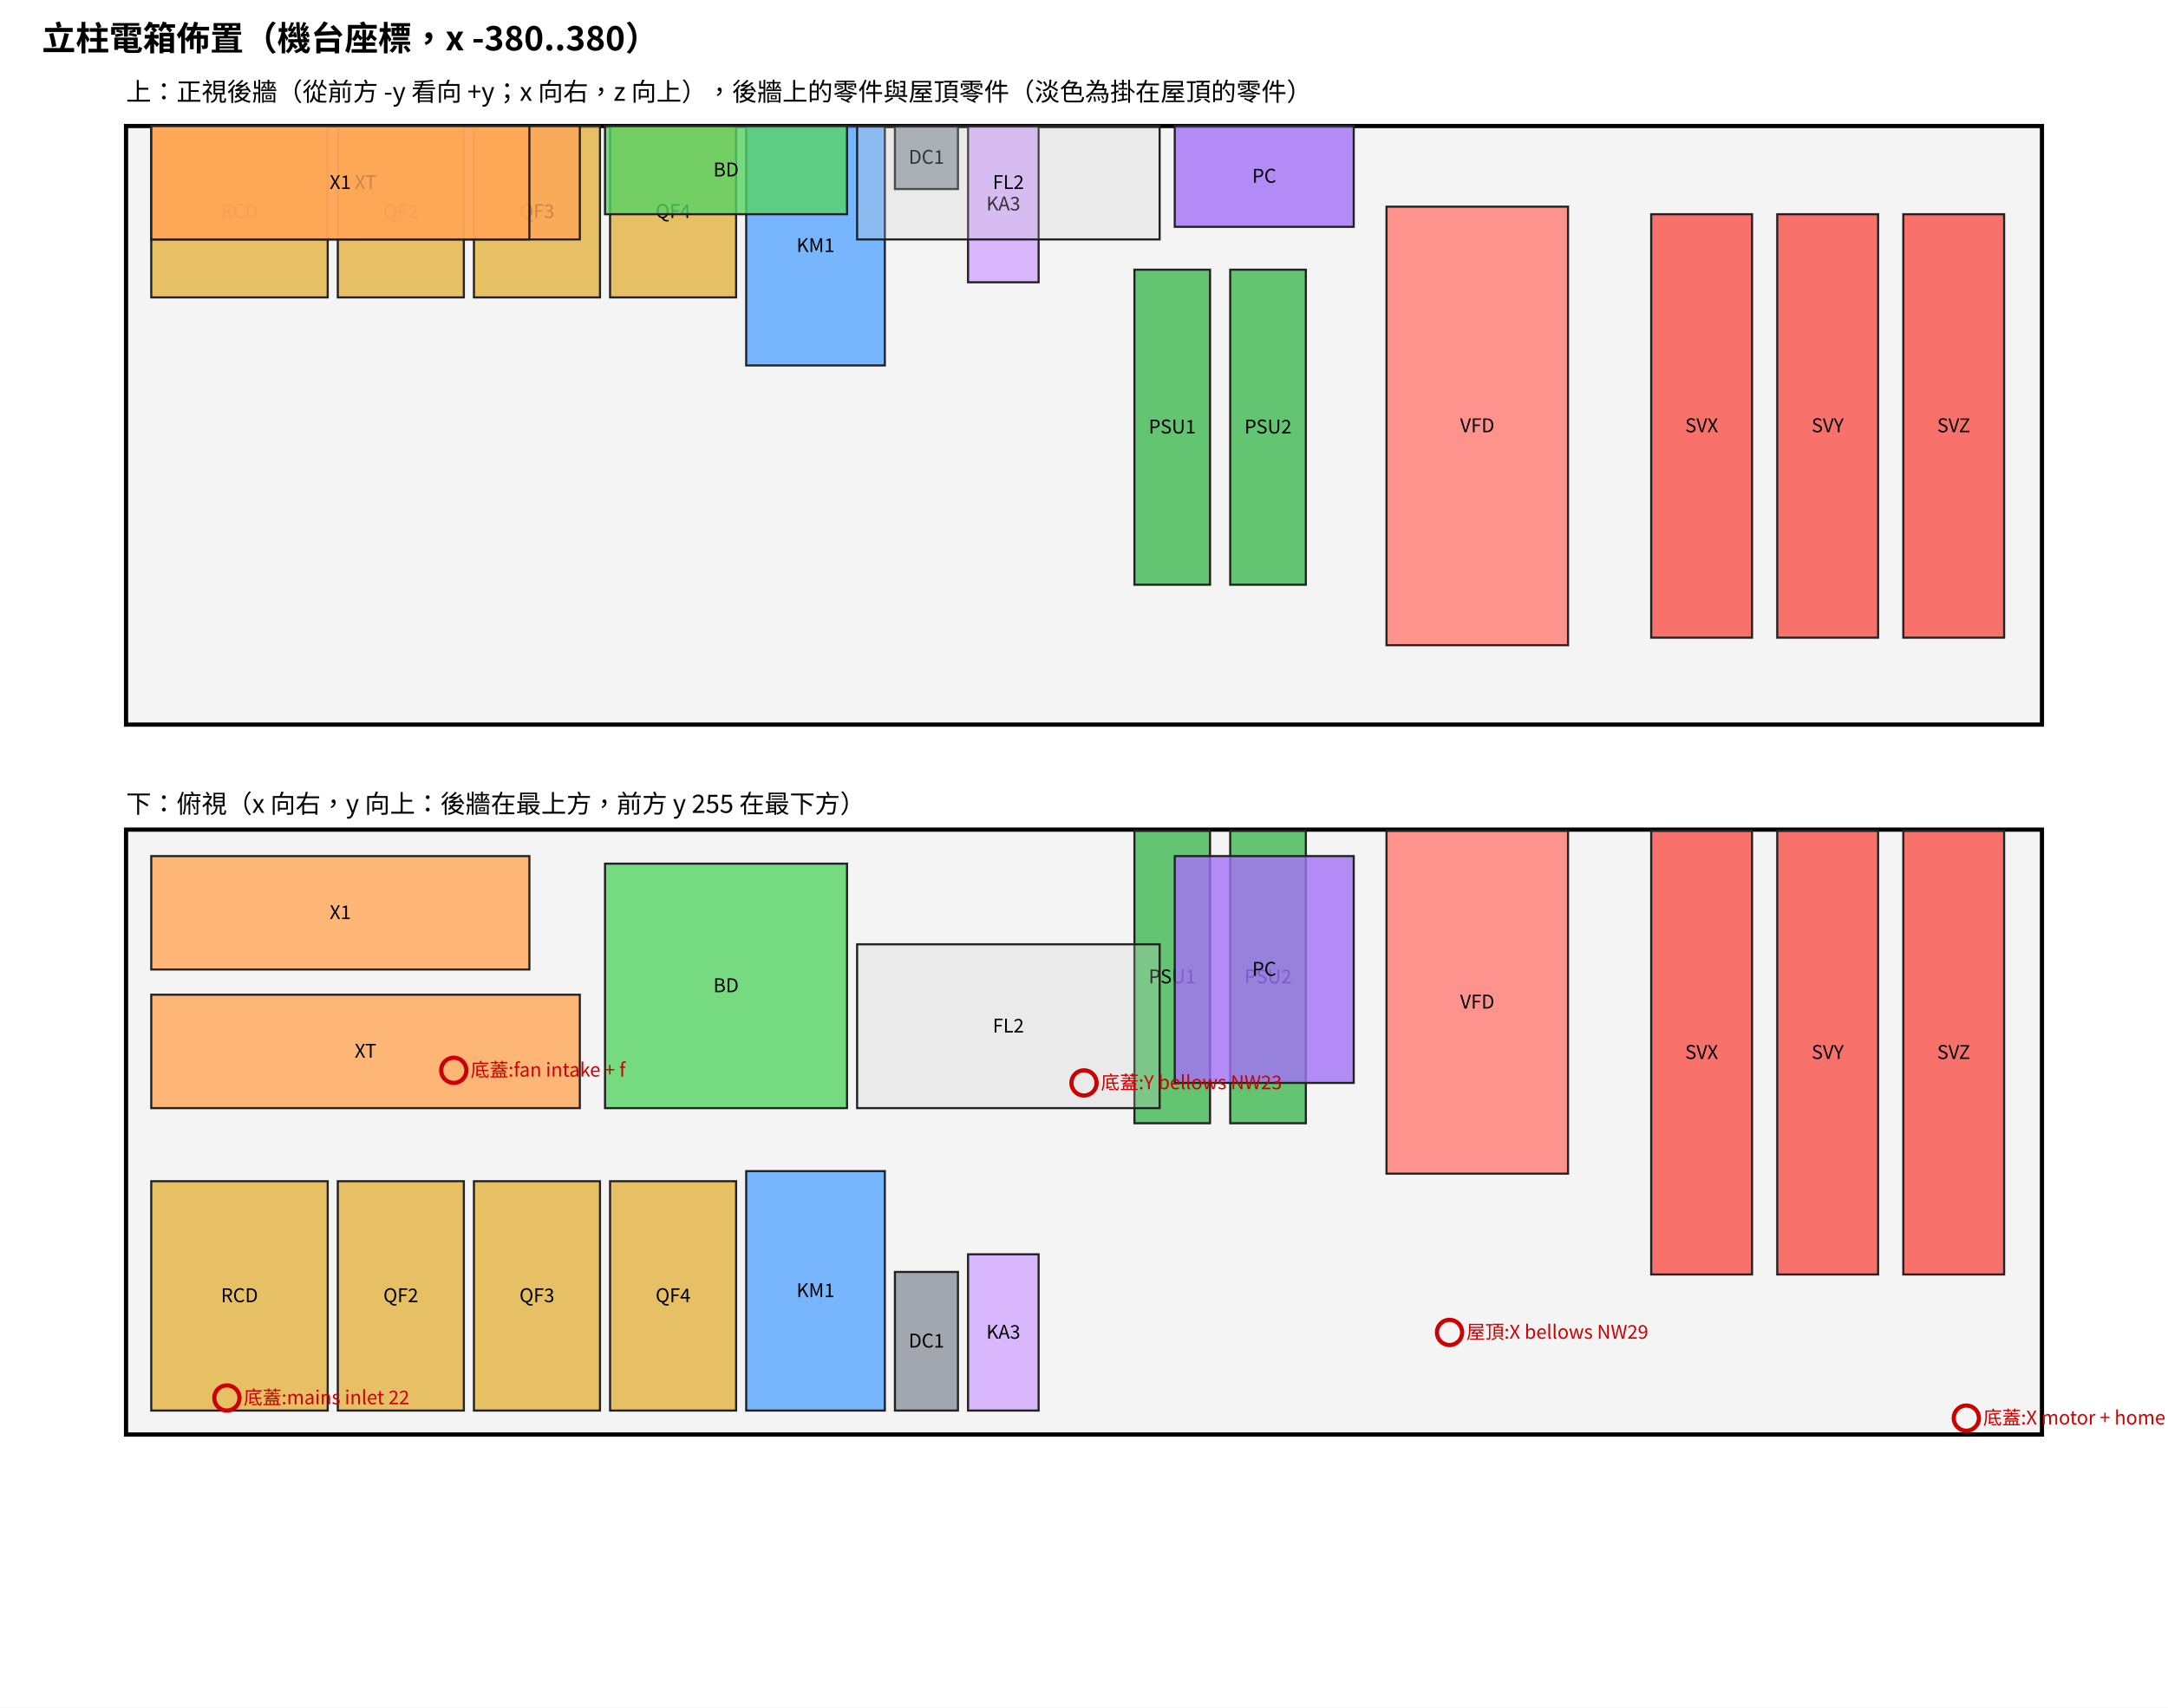
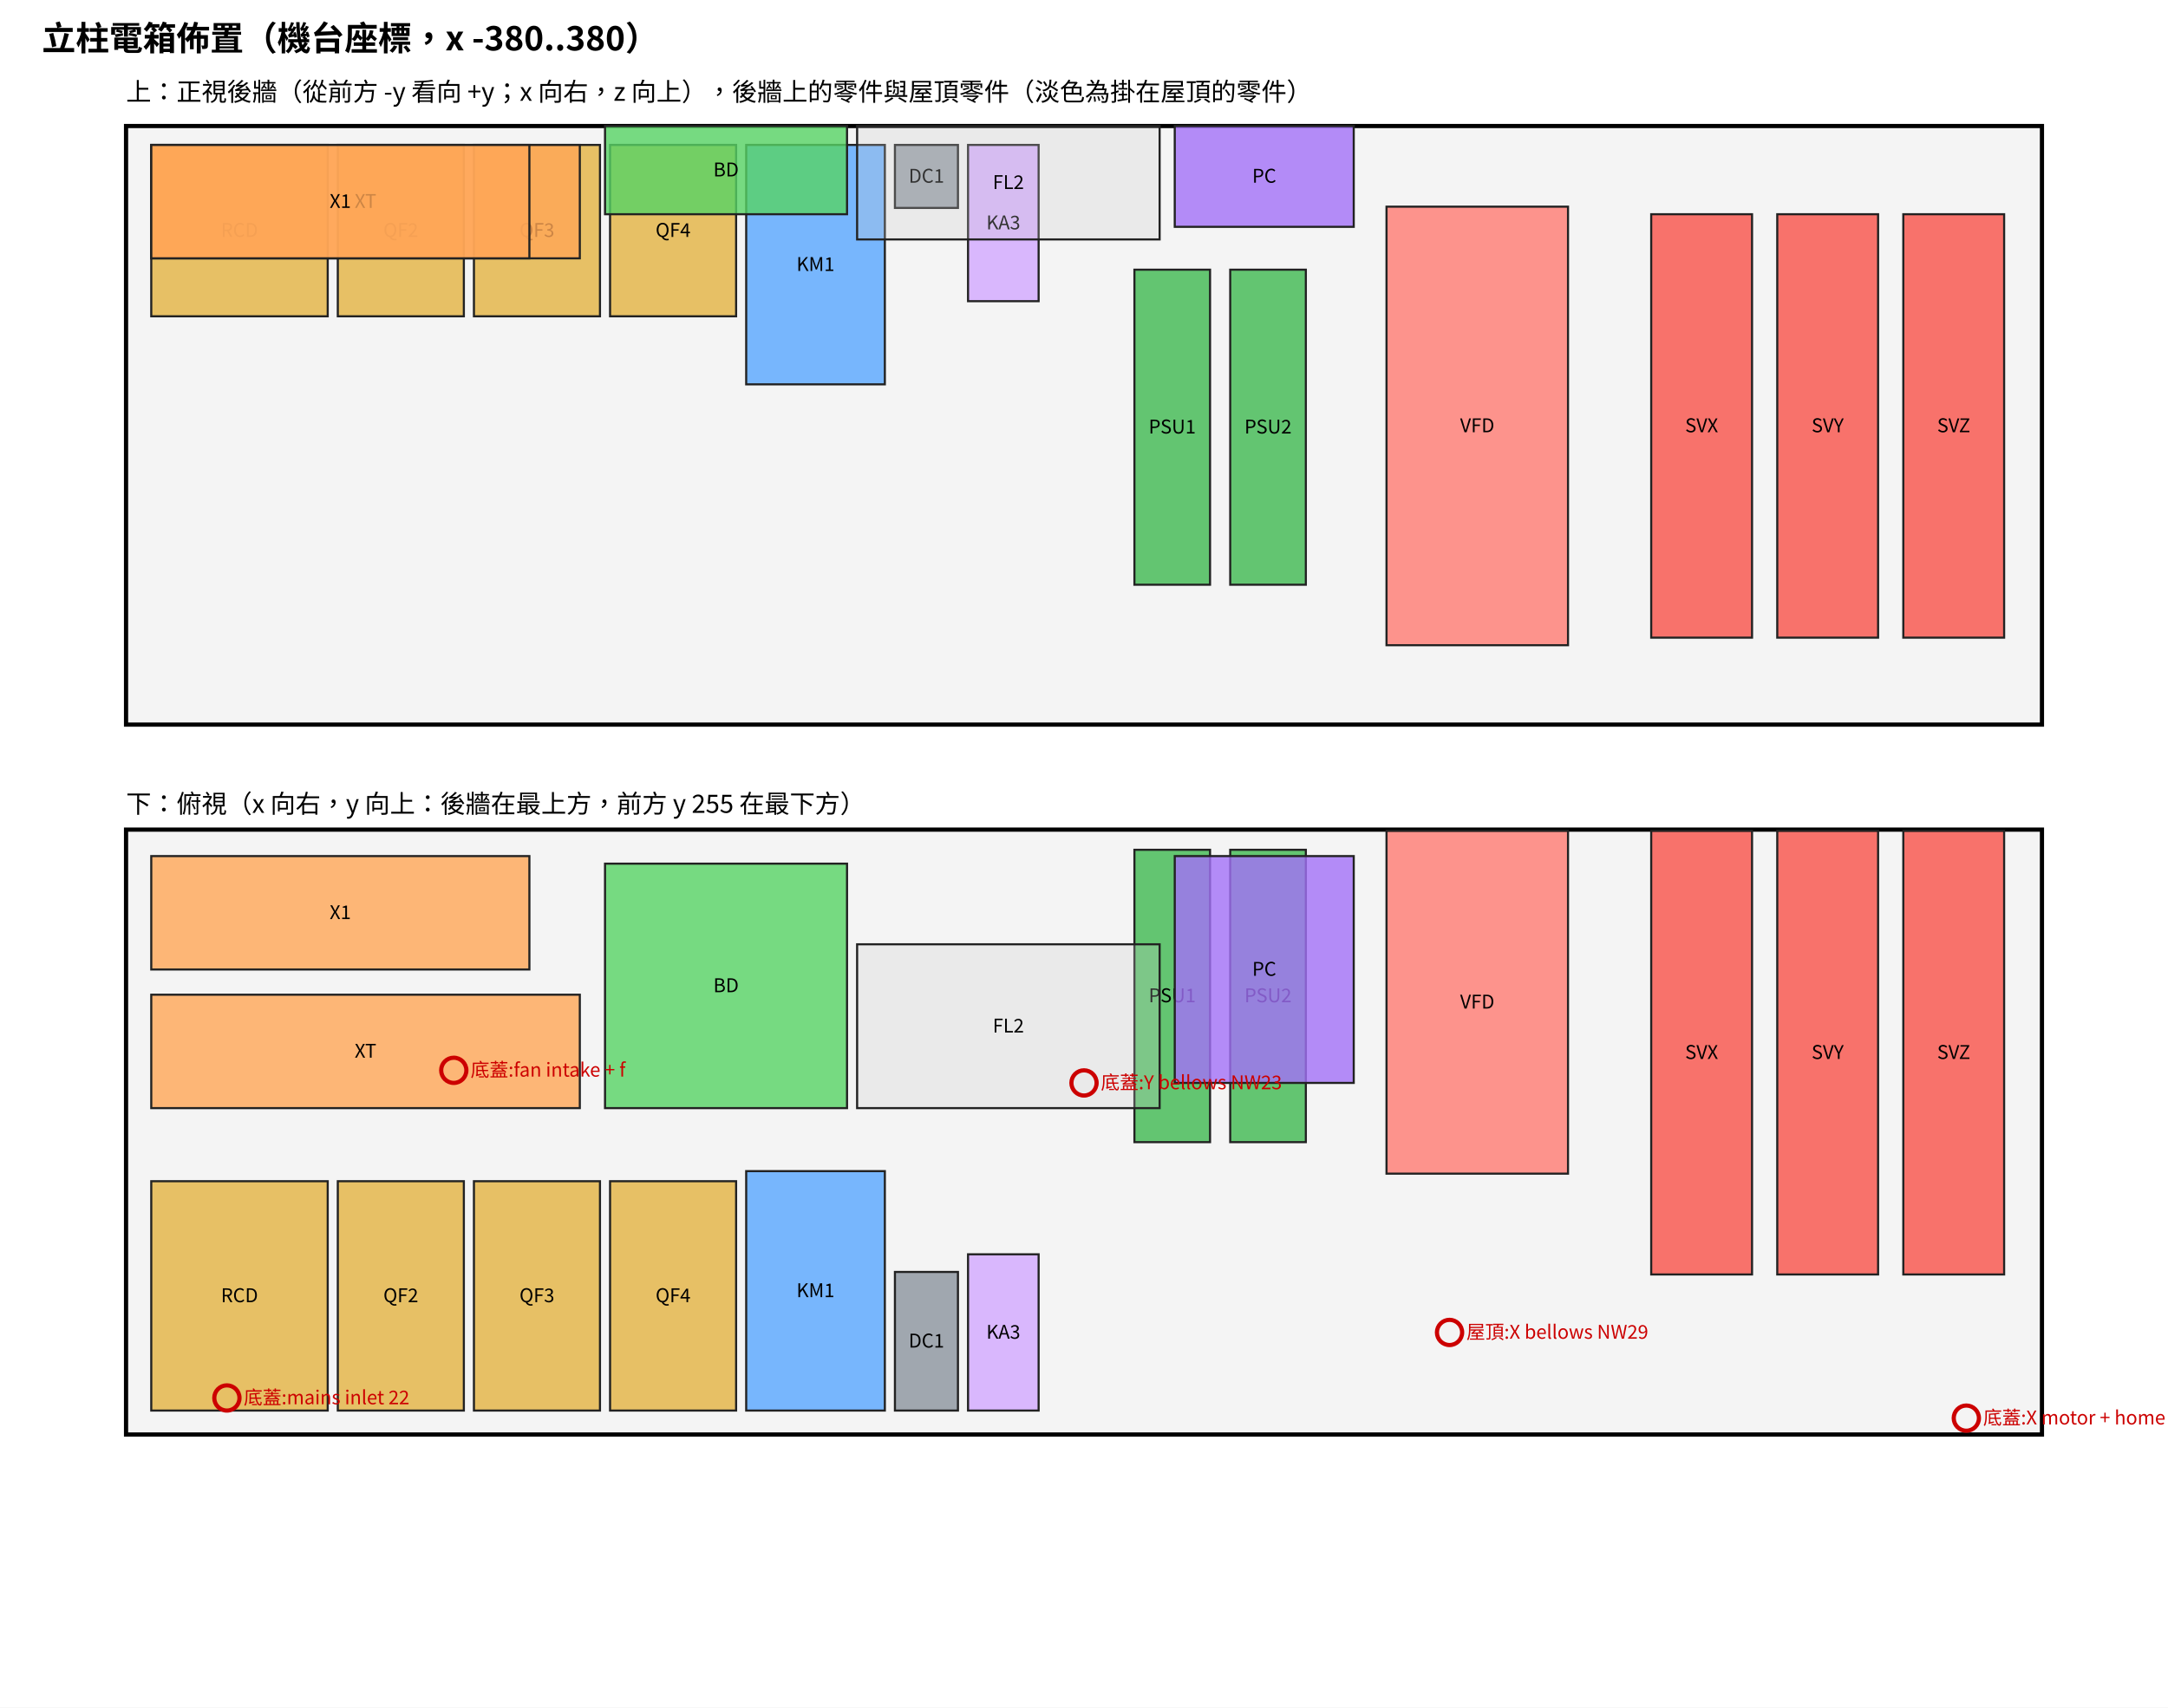
<svg xmlns="http://www.w3.org/2000/svg" width="1032" height="813" font-family="Noto Sans CJK TC, sans-serif">
  <rect width="100%" height="100%" fill="#fff" />
  <text x="20" y="24" font-size="16" font-weight="bold">立柱電箱佈置（機台座標，x -380..380）</text>
  <text x="60" y="48" font-size="12">上：正視後牆（從前方 -y 看向 +y；x 向右，z 向上），後牆上的零件與屋頂零件（淡色為掛在屋頂的零件）</text>
  <rect x="60" y="60" width="912" height="285" fill="#f4f4f4" stroke="#000" stroke-width="2" />
  <rect x="786.0" y="102.0" width="48.0" height="201.6" fill="#f85149" fill-opacity="0.8" stroke="#222" />
  <text x="810.0" y="205.8" font-size="9" text-anchor="middle">SVX</text>
  <rect x="846.0" y="102.0" width="48.0" height="201.6" fill="#f85149" fill-opacity="0.8" stroke="#222" />
  <text x="870.0" y="205.8" font-size="9" text-anchor="middle">SVY</text>
  <rect x="906.0" y="102.0" width="48.0" height="201.6" fill="#f85149" fill-opacity="0.8" stroke="#222" />
  <text x="930.0" y="205.8" font-size="9" text-anchor="middle">SVZ</text>
  <rect x="660.0" y="98.4" width="86.4" height="208.8" fill="#ff7b72" fill-opacity="0.8" stroke="#222" />
  <text x="703.2" y="205.8" font-size="9" text-anchor="middle">VFD</text>
  <rect x="540.0" y="128.4" width="36.0" height="150.0" fill="#3fb950" fill-opacity="0.8" stroke="#222" />
  <text x="558.0" y="206.4" font-size="9" text-anchor="middle">PSU1</text>
  <rect x="585.6" y="128.4" width="36.0" height="150.0" fill="#3fb950" fill-opacity="0.8" stroke="#222" />
  <text x="603.6" y="206.4" font-size="9" text-anchor="middle">PSU2</text>
-   <rect x="72.0" y="60.0" width="84.0" height="81.6" fill="#e3b341" fill-opacity="0.8" stroke="#222" />
-   <text x="114.0" y="103.8" font-size="9" text-anchor="middle">RCD</text>
-   <rect x="160.8" y="60.0" width="60.0" height="81.6" fill="#e3b341" fill-opacity="0.8" stroke="#222" />
-   <text x="190.8" y="103.8" font-size="9" text-anchor="middle">QF2</text>
-   <rect x="225.6" y="60.0" width="60.0" height="81.6" fill="#e3b341" fill-opacity="0.8" stroke="#222" />
-   <text x="255.6" y="103.8" font-size="9" text-anchor="middle">QF3</text>
-   <rect x="290.4" y="60.0" width="60.0" height="81.6" fill="#e3b341" fill-opacity="0.8" stroke="#222" />
-   <text x="320.4" y="103.8" font-size="9" text-anchor="middle">QF4</text>
-   <rect x="355.2" y="60.0" width="66.0" height="114.0" fill="#58a6ff" fill-opacity="0.8" stroke="#222" />
-   <text x="388.2" y="120.0" font-size="9" text-anchor="middle">KM1</text>
-   <rect x="426.0" y="60.0" width="30.0" height="30.0" fill="#8b949e" fill-opacity="0.8" stroke="#222" />
-   <text x="441.0" y="78.0" font-size="9" text-anchor="middle">DC1</text>
-   <rect x="460.8" y="60.0" width="33.6" height="74.4" fill="#d2a8ff" fill-opacity="0.8" stroke="#222" />
-   <text x="477.6" y="100.2" font-size="9" text-anchor="middle">KA3</text>
-   <rect x="72.0" y="60.0" width="204.0" height="54.0" fill="#ffa657" fill-opacity="0.8" stroke="#222" />
-   <text x="174.0" y="90.0" font-size="9" text-anchor="middle">XT</text>
+   <rect x="72.0" y="69.0" width="84.0" height="81.6" fill="#e3b341" fill-opacity="0.8" stroke="#222" />
+   <text x="114.0" y="112.8" font-size="9" text-anchor="middle">RCD</text>
+   <rect x="160.8" y="69.0" width="60.0" height="81.6" fill="#e3b341" fill-opacity="0.8" stroke="#222" />
+   <text x="190.8" y="112.8" font-size="9" text-anchor="middle">QF2</text>
+   <rect x="225.6" y="69.0" width="60.0" height="81.6" fill="#e3b341" fill-opacity="0.8" stroke="#222" />
+   <text x="255.6" y="112.8" font-size="9" text-anchor="middle">QF3</text>
+   <rect x="290.4" y="69.0" width="60.0" height="81.6" fill="#e3b341" fill-opacity="0.8" stroke="#222" />
+   <text x="320.4" y="112.8" font-size="9" text-anchor="middle">QF4</text>
+   <rect x="355.2" y="69.0" width="66.0" height="114.0" fill="#58a6ff" fill-opacity="0.8" stroke="#222" />
+   <text x="388.2" y="129.0" font-size="9" text-anchor="middle">KM1</text>
+   <rect x="426.0" y="69.0" width="30.0" height="30.0" fill="#8b949e" fill-opacity="0.8" stroke="#222" />
+   <text x="441.0" y="87.0" font-size="9" text-anchor="middle">DC1</text>
+   <rect x="460.8" y="69.0" width="33.6" height="74.4" fill="#d2a8ff" fill-opacity="0.8" stroke="#222" />
+   <text x="477.6" y="109.2" font-size="9" text-anchor="middle">KA3</text>
+   <rect x="72.0" y="69.0" width="204.0" height="54.0" fill="#ffa657" fill-opacity="0.8" stroke="#222" />
+   <text x="174.0" y="99.0" font-size="9" text-anchor="middle">XT</text>
  <rect x="288.0" y="60.0" width="115.2" height="42.0" fill="#56d364" fill-opacity="0.8" stroke="#222" />
  <text x="345.6" y="84.0" font-size="9" text-anchor="middle">BD</text>
-   <rect x="72.0" y="60.0" width="180.0" height="54.0" fill="#ffa657" fill-opacity="0.8" stroke="#222" />
-   <text x="162.0" y="90.0" font-size="9" text-anchor="middle">X1</text>
+   <rect x="72.0" y="69.0" width="180.0" height="54.0" fill="#ffa657" fill-opacity="0.8" stroke="#222" />
+   <text x="162.0" y="99.0" font-size="9" text-anchor="middle">X1</text>
  <rect x="408.0" y="60.0" width="144.0" height="54.0" fill="#cccccc" fill-opacity="0.25" stroke="#222" />
  <text x="480.0" y="90.0" font-size="9" text-anchor="middle">FL2</text>
  <rect x="559.2" y="60.0" width="85.2" height="48.0" fill="#a371f7" fill-opacity="0.8" stroke="#222" />
  <text x="601.8" y="87.0" font-size="9" text-anchor="middle">PC</text>
  <text x="60" y="387" font-size="12">下：俯視（x 向右，y 向上：後牆在最上方，前方 y 255 在最下方）</text>
  <rect x="60" y="395" width="912" height="288" fill="#f4f4f4" stroke="#000" stroke-width="2" />
  <rect x="786.0" y="395.6" width="48.0" height="211.2" fill="#f85149" fill-opacity="0.8" stroke="#222" />
  <text x="810.0" y="504.2" font-size="9" text-anchor="middle">SVX</text>
  <rect x="846.0" y="395.6" width="48.0" height="211.2" fill="#f85149" fill-opacity="0.8" stroke="#222" />
  <text x="870.0" y="504.2" font-size="9" text-anchor="middle">SVY</text>
  <rect x="906.0" y="395.6" width="48.0" height="211.2" fill="#f85149" fill-opacity="0.8" stroke="#222" />
  <text x="930.0" y="504.2" font-size="9" text-anchor="middle">SVZ</text>
  <rect x="660.0" y="395.6" width="86.4" height="163.2" fill="#ff7b72" fill-opacity="0.8" stroke="#222" />
  <text x="703.2" y="480.2" font-size="9" text-anchor="middle">VFD</text>
-   <rect x="540.0" y="395.6" width="36.0" height="139.2" fill="#3fb950" fill-opacity="0.8" stroke="#222" />
-   <text x="558.0" y="468.2" font-size="9" text-anchor="middle">PSU1</text>
-   <rect x="585.6" y="395.6" width="36.0" height="139.2" fill="#3fb950" fill-opacity="0.8" stroke="#222" />
-   <text x="603.6" y="468.2" font-size="9" text-anchor="middle">PSU2</text>
+   <rect x="540.0" y="404.6" width="36.0" height="139.2" fill="#3fb950" fill-opacity="0.8" stroke="#222" />
+   <text x="558.0" y="477.2" font-size="9" text-anchor="middle">PSU1</text>
+   <rect x="585.6" y="404.6" width="36.0" height="139.2" fill="#3fb950" fill-opacity="0.8" stroke="#222" />
+   <text x="603.6" y="477.2" font-size="9" text-anchor="middle">PSU2</text>
  <rect x="72.0" y="562.4" width="84.0" height="109.2" fill="#e3b341" fill-opacity="0.8" stroke="#222" />
  <text x="114.0" y="620.0" font-size="9" text-anchor="middle">RCD</text>
  <rect x="160.8" y="562.4" width="60.0" height="109.2" fill="#e3b341" fill-opacity="0.8" stroke="#222" />
  <text x="190.8" y="620.0" font-size="9" text-anchor="middle">QF2</text>
  <rect x="225.6" y="562.4" width="60.0" height="109.2" fill="#e3b341" fill-opacity="0.8" stroke="#222" />
  <text x="255.6" y="620.0" font-size="9" text-anchor="middle">QF3</text>
  <rect x="290.4" y="562.4" width="60.0" height="109.2" fill="#e3b341" fill-opacity="0.8" stroke="#222" />
  <text x="320.4" y="620.0" font-size="9" text-anchor="middle">QF4</text>
  <rect x="355.2" y="557.6" width="66.0" height="114.0" fill="#58a6ff" fill-opacity="0.8" stroke="#222" />
  <text x="388.2" y="617.6" font-size="9" text-anchor="middle">KM1</text>
  <rect x="426.0" y="605.6" width="30.0" height="66.0" fill="#8b949e" fill-opacity="0.8" stroke="#222" />
  <text x="441.0" y="641.6" font-size="9" text-anchor="middle">DC1</text>
  <rect x="460.8" y="597.2" width="33.6" height="74.4" fill="#d2a8ff" fill-opacity="0.8" stroke="#222" />
  <text x="477.6" y="637.4" font-size="9" text-anchor="middle">KA3</text>
  <rect x="72.0" y="473.6" width="204.0" height="54.0" fill="#ffa657" fill-opacity="0.8" stroke="#222" />
  <text x="174.0" y="503.6" font-size="9" text-anchor="middle">XT</text>
  <rect x="288.0" y="411.2" width="115.2" height="116.4" fill="#56d364" fill-opacity="0.8" stroke="#222" />
  <text x="345.6" y="472.4" font-size="9" text-anchor="middle">BD</text>
  <rect x="72.0" y="407.6" width="180.0" height="54.0" fill="#ffa657" fill-opacity="0.8" stroke="#222" />
  <text x="162.0" y="437.6" font-size="9" text-anchor="middle">X1</text>
  <rect x="408.0" y="449.6" width="144.0" height="78.0" fill="#cccccc" fill-opacity="0.25" stroke="#222" />
  <text x="480.0" y="491.6" font-size="9" text-anchor="middle">FL2</text>
  <rect x="559.2" y="407.6" width="85.2" height="108.0" fill="#a371f7" fill-opacity="0.8" stroke="#222" />
  <text x="601.8" y="464.6" font-size="9" text-anchor="middle">PC</text>
  <circle cx="108.0" cy="665.6" r="6" fill="none" stroke="#c00" stroke-width="2" />
  <text x="116.0" y="668.6" font-size="9" fill="#c00">底蓋:mains inlet 22</text>
  <circle cx="516.0" cy="515.6" r="6" fill="none" stroke="#c00" stroke-width="2" />
  <text x="524.0" y="518.6" font-size="9" fill="#c00">底蓋:Y bellows NW23</text>
  <circle cx="936.0" cy="675.2" r="6" fill="none" stroke="#c00" stroke-width="2" />
  <text x="944.0" y="678.2" font-size="9" fill="#c00">底蓋:X motor + home</text>
  <circle cx="216.0" cy="509.6" r="6" fill="none" stroke="#c00" stroke-width="2" />
  <text x="224.0" y="512.6" font-size="9" fill="#c00">底蓋:fan intake + f</text>
  <circle cx="690.0" cy="634.4" r="6" fill="none" stroke="#c00" stroke-width="2" />
  <text x="698.0" y="637.4" font-size="9" fill="#c00">屋頂:X bellows NW29</text>
</svg>
